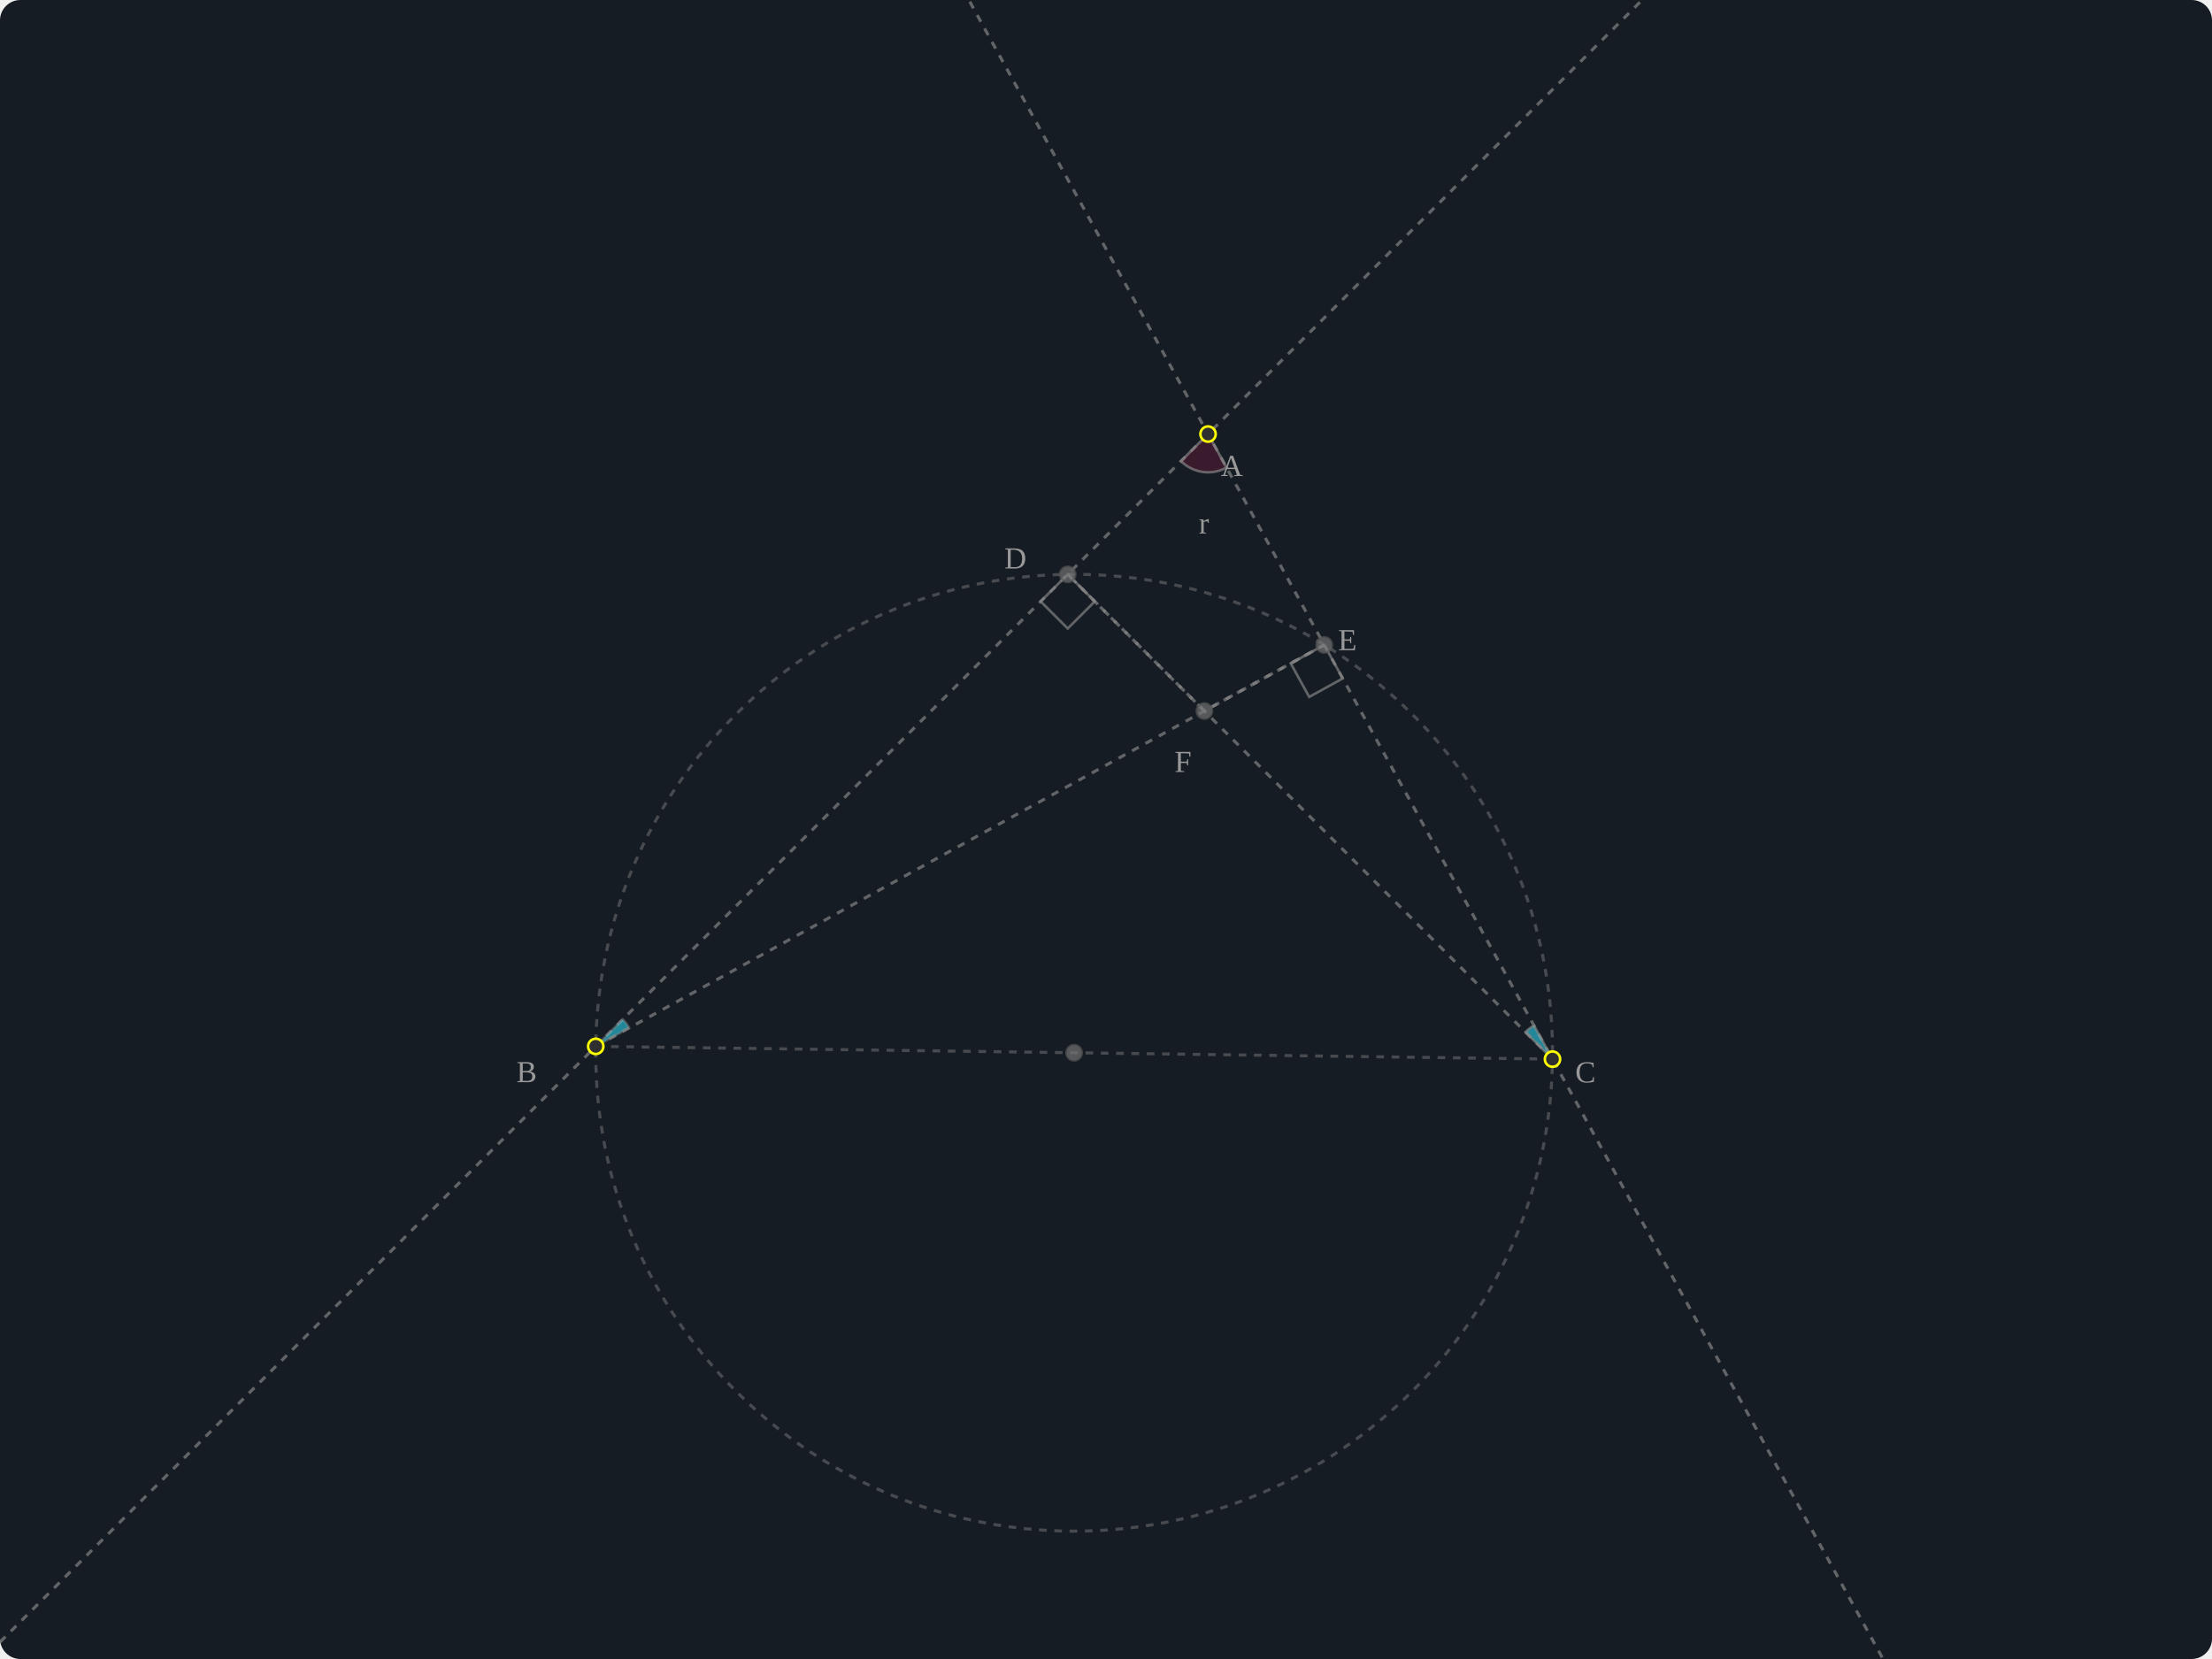
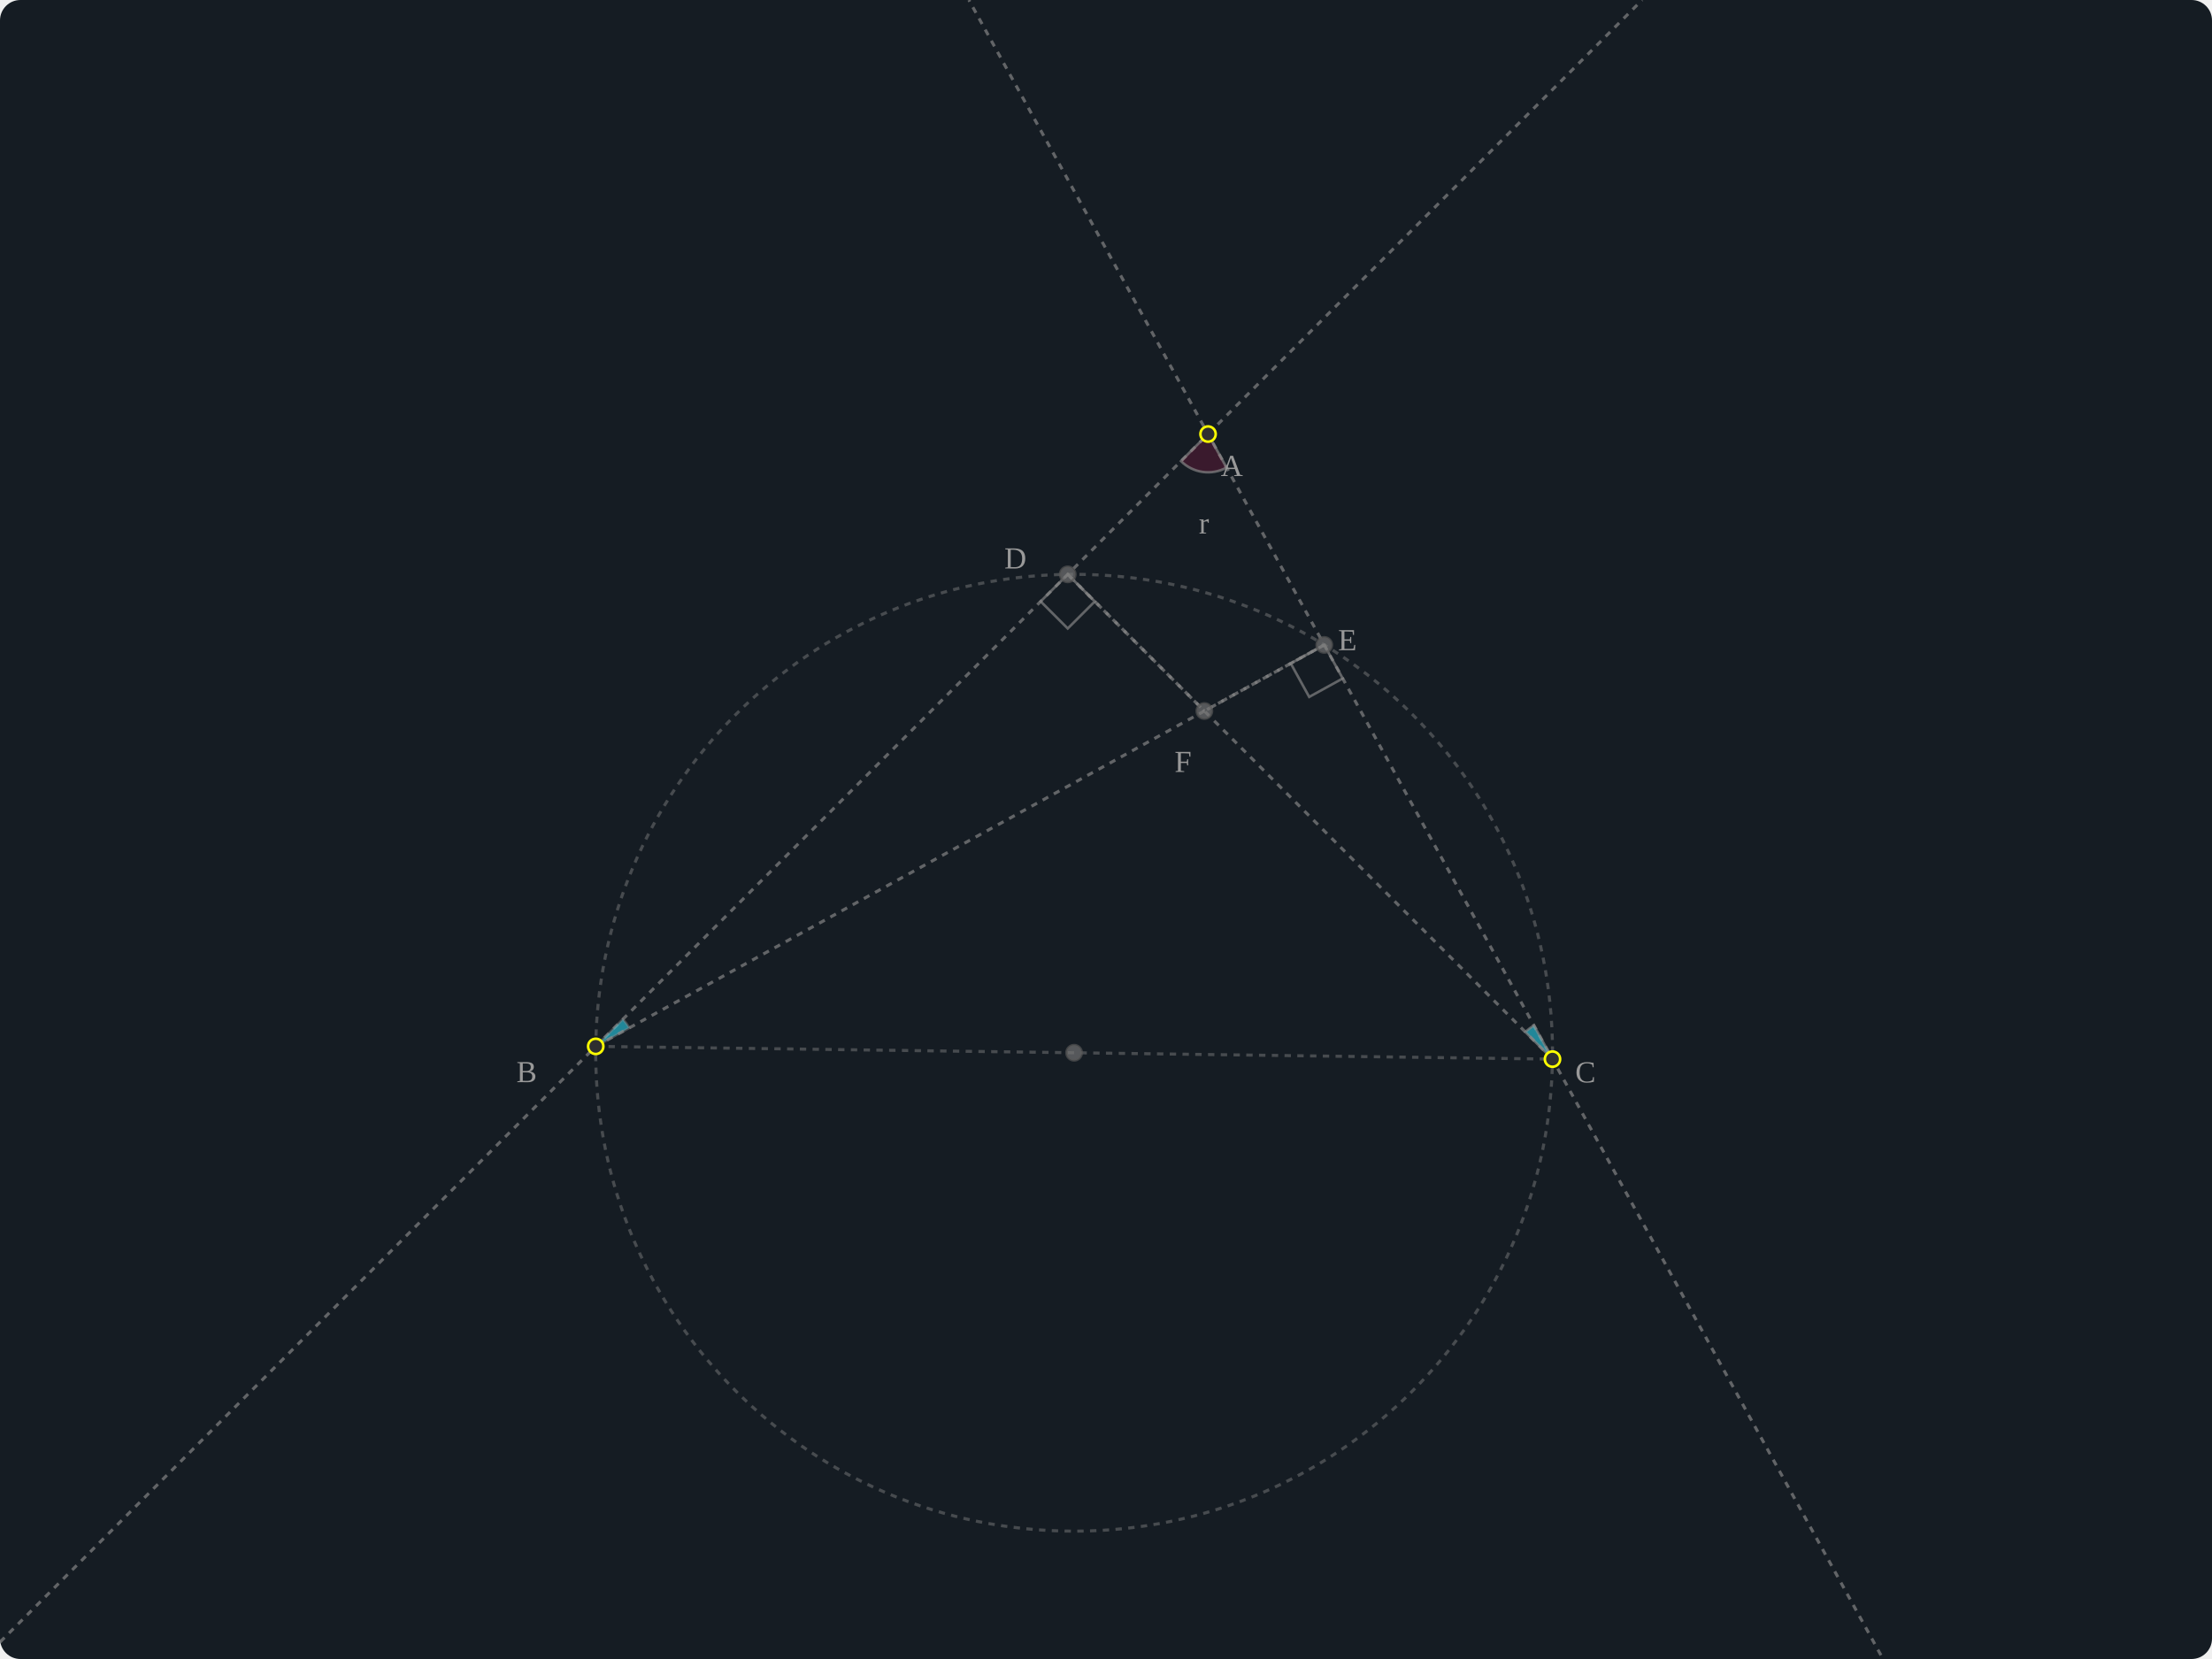
<svg xmlns="http://www.w3.org/2000/svg" xmlns:html="http://www.w3.org/1999/xhtml" xmlns:ns1="https://svgjs.com/svgjs" version="1.1" width="867" height="650.25" viewBox="0 0 867 650.25">
  <g transform="matrix(1,0,0,-1,433.5,325.125)">
    <rect width="867" height="650.25" class="fsg-board" fill="#ffffff00" rx="8" ry="8" x="-433.5" y="-325.125" />
    <rect width="0" height="0" class="fsg-ui-select-box" x="-69.5" y="55" />
    <circle r="187.517" cx="-12.5" cy="-87.5" class="circle dashed" fill="none" stroke="#88888870" fsg_shape="true" fsg-no="15" fsg-refs="14,8" />
    <line x1="-433.5" y1="-318.5" x2="210.125" y2="325.125" class="line dashed" stroke="#888888aa" fsg_shape="true" fsg-no="7" fsg-refs="5,6" />
    <line x1="330.285" y1="-371.814" x2="-53.742" y2="325.125" class="line dashed" stroke="#888888aa" fsg_shape="true" fsg-no="9" fsg-refs="8,5" />
-     <path d="M 29.393 144.393 A 15 15 0 0 1 47.239 141.862 L 40 155 Z" class="angle" fill="#ff0f6328" stroke="#888888aa" label="r" large_arc="false" fsg_shape="true" fsg-no="17" fsg-refs="6,5,8" />
+     <path d="M 29.393 144.393 A 15 15 0 0 1 47.239 141.862 L 40 155 Z" class="angle" fill="#ff0f6328" stroke="#888888aa" large_arc="false" fsg_shape="true" fsg-no="17" fsg-refs="6,5,8" fsg-text="r" />
    <path d="M -189.393 -74.393 A 15 15 0 0 0 -186.862 -77.761 L -200 -85 Z" class="angle" fill="#2be3ff89" stroke="#88888870" fsg_shape="true" fsg-no="18" fsg-refs="5,6,10" />
    <path d="M 167.761 -76.862 A 15 15 0 0 1 164.393 -79.393 L 175 -90 Z" class="angle" fill="#2be3ff89" stroke="#888888aa" fsg_shape="true" fsg-no="19" fsg-refs="5,8,12" />
-     <circle r="3" cx="40" cy="155" class="point" stroke="#888888aa" label="A" fsg-no="5" />
+     <circle r="3" cx="40" cy="155" class="point" stroke="#888888aa" fsg-no="5" fsg-text="A" />
    <line x1="-200" y1="-85" x2="85.546" y2="72.342" class="edge dashed" stroke="#888888aa" fsg_shape="true" fsg-no="11" fsg-refs="6,10" />
    <line x1="-200" y1="-85" x2="175" y2="-90" class="edge dashed" stroke="#88888870" fsg_shape="true" fsg-no="20" fsg-refs="6,8" />
    <path d="M -15 100 L -25.607 89.393 L -15 78.787 L -4.393 89.393 Z" class="angle" fill="none" stroke="#888888aa" fsg_shape="true" fsg-no="21" fsg-refs="6,12,8" />
    <path d="M 85.546 72.342 L 72.409 65.103 L 79.648 51.965 L 92.785 59.204 Z" class="angle" fill="none" stroke="#888888aa" large_arc="false" fsg_shape="true" fsg-no="22" fsg-refs="6,10,8" />
-     <circle r="3" cx="-200" cy="-85" class="point" stroke="#888888aa" label="B" fsg-no="6" />
+     <circle r="3" cx="-200" cy="-85" class="point" stroke="#888888aa" fsg-no="6" fsg-text="B" />
    <line x1="175" y1="-90" x2="-15" y2="100" class="edge dashed" stroke="#888888aa" fsg_shape="true" fsg-no="13" fsg-refs="8,12" />
-     <circle r="3" cx="175" cy="-90" class="point" stroke="#888888aa" label="C" fsg-no="8" />
+     <circle r="3" cx="175" cy="-90" class="point" stroke="#888888aa" fsg-no="8" fsg-text="C" />
    <text class="label" offset_x="5" offset_y="5" transform="matrix(1,0,0,-1,0,0)" x="45" y="-159.344" fsg-of="5" ns1:data="{&quot;leading&quot;:&quot;1.3&quot;}">
      <tspan dy="20.8" x="45" ns1:data="{&quot;leading&quot;:&quot;1.3&quot;,&quot;newLined&quot;:true}">A</tspan>
    </text>
    <text class="label" offset_x="-31.078" offset_y="3" transform="matrix(1,0,0,-1,0,0)" x="-231.078" y="78.234" fsg-of="6" ns1:data="{&quot;leading&quot;:&quot;1.3&quot;}">
      <tspan dy="20.8" x="-231.078" ns1:data="{&quot;leading&quot;:&quot;1.3&quot;,&quot;newLined&quot;:true}">B</tspan>
    </text>
    <text class="label" offset_x="8.906" offset_y="-2.156" transform="matrix(1,0,0,-1,0,0)" x="183.914" y="78.336" fsg-of="8" ns1:data="{&quot;leading&quot;:&quot;1.3&quot;}">
      <tspan dy="20.8" x="183.914" ns1:data="{&quot;leading&quot;:&quot;1.3&quot;,&quot;newLined&quot;:true}">C</tspan>
    </text>
    <line x1="85.546" y1="72.342" x2="38.553" y2="46.447" class="edge dashed" stroke="#888888aa" fsg_shape="true" fsg-no="24" fsg-refs="10,16" />
-     <circle r="3" cx="85.546" cy="72.342" class="intersect-point" index="0" label="E" fsg-no="10" fsg-refs="9,6" />
+     <circle r="3" cx="85.546" cy="72.342" class="intersect-point" index="0" fsg-no="10" fsg-refs="9,6" fsg-text="E" />
    <line x1="-15" y1="100" x2="38.553" y2="46.447" class="edge dashed" stroke="#888888aa" fsg_shape="true" fsg-no="23" fsg-refs="12,16" />
-     <circle r="3" cx="-15" cy="100" class="intersect-point" index="0" label="D" fsg-no="12" fsg-refs="7,8" />
+     <circle r="3" cx="-15" cy="100" class="intersect-point" index="0" fsg-no="12" fsg-refs="7,8" fsg-text="D" />
    <text class="label" offset_x="-24.845" offset_y="-13.344" transform="matrix(1,0,0,-1,0,0)" x="-39.834" y="-123.115" fsg-of="12" ns1:data="{&quot;leading&quot;:&quot;1.3&quot;}">
      <tspan dy="20.8" x="-39.834" ns1:data="{&quot;leading&quot;:&quot;1.3&quot;,&quot;newLined&quot;:true}">D</tspan>
    </text>
    <text class="label" offset_x="5.405" offset_y="-8.945" transform="matrix(1,0,0,-1,0,0)" x="90.966" y="-91.065" fsg-of="10" ns1:data="{&quot;leading&quot;:&quot;1.3&quot;}">
      <tspan dy="20.8" x="90.966" ns1:data="{&quot;leading&quot;:&quot;1.3&quot;,&quot;newLined&quot;:true}">E</tspan>
    </text>
    <circle r="3" cx="-12.5" cy="-87.5" class="mid-point" fsg-no="14" fsg-refs="6,8" />
-     <circle r="3" cx="38.553" cy="46.447" class="intersect-point" index="0" label="F" fsg-no="16" fsg-refs="13,11" />
+     <circle r="3" cx="38.553" cy="46.447" class="intersect-point" index="0" fsg-no="16" fsg-refs="13,11" fsg-text="F" />
    <text class="label" offset_x="-11.711" offset_y="12.863" transform="matrix(1,0,0,-1,0,0)" x="26.855" y="-43.348" fsg-of="16" ns1:data="{&quot;leading&quot;:&quot;1.3&quot;}">
      <tspan dy="20.8" x="26.855" ns1:data="{&quot;leading&quot;:&quot;1.3&quot;,&quot;newLined&quot;:true}">F</tspan>
    </text>
    <text class="label" offset_x="-3.617" offset_y="15.484" transform="matrix(1,0,0,-1,0,0)" x="36.391" y="-136.805" fsg-of="17" ns1:data="{&quot;leading&quot;:&quot;1.3&quot;}">
      <tspan dy="20.8" x="36.391" ns1:data="{&quot;leading&quot;:&quot;1.3&quot;,&quot;newLined&quot;:true}">r</tspan>
    </text>
  </g>
  <defs>
    <style>
svg {
  user-select: none;
  -webkit-user-select: none;
}

svg .fsg-board {
  fill: #151c23;
}

svg .fsg-ui-select-box {
  stroke-width: 0.5;
  fill: none;
}

svg .menu {
  font: 0.9em Roboto, Helvetica, Sans-Serif, Times, serif, monospace;
}

svg .menu_title {
  fill: #aaa;
  font-family: Georgia, 'Times New Roman', Times, serif;
}

svg .menu_item {
  font-weight: 300;
  fill: #888;
}

svg .menu_item:hover {
  fill: #fff;
  cursor: pointer;
}

svg *[fsg_hidden] {
  visibility: hidden;
}

svg *[fsg_shape]:hover {
  stroke: #fff;
}

svg .dashed {
-   stroke-dasharray: 3;
+   stroke-dasharray: 2.5 2.5;
+   stroke-width: 1.2;
+ }
+ 
+ svg .dashed2 {
+   stroke-dasharray: 6 3;
+   stroke-width: 1.2;
+ }
+ 
+ svg .dashed3 {
+   stroke-dasharray: 5 5;
+   stroke-width: 1.2;
+ }
+ 
+ svg .dashed4 {
+   stroke-dasharray: 3 2 8;
  stroke-width: 1.2;
}

svg .axis-x, svg .axis-y {
  stroke: #555; 
  stroke-width: 1.2;
}

svg .vector-marker-start, svg .vector-marker-end {
  fill: #999;
}

svg .point {
  fill: #2f2f2f;
  stroke: #ff0;
}

svg .pin-point {
  fill: #777777aa;
  stroke: #ff0;
}

svg .mid-point, svg .intersect-point {
  fill: #777777aa;
  stroke: #565656aa;
}

svg .point:hover, svg .pin-point:hover {
  cursor: grab;
}

svg .mid-point:hover, svg .intersect-point:hover {
  cursor: pointer;
}

svg g, svg div, svg foreignObject, svg span {
  position: relative;
}

svg span.base {
  position: relative !important;
}

svg .latex-container {
  width: max-content;
  height: max-content;
  position: fixed; /* important for Safari */
}

svg .latex,
svg .label {
  color: #999;
  fill: #999;
  font-family: 'KaTeX_Math', 'Times New Roman', Times, serif;
}

svg .length-marker,
svg .angle-marker {
  fill: none
}
</style>
    <html:link rel="stylesheet" href="https://rintaroutw.github.io/fsg/style/runtime.css" />
    <html:link rel="stylesheet" href="https://cdn.jsdelivr.net/npm/katex@0.12.0/dist/katex.min.css" />
    <marker markerWidth="6" markerHeight="6" refX="3" refY="3" viewBox="0 0 6 6" orient="auto" class="vector-start-marker">
      <circle r="3" cx="3" cy="3" class="vector-marker-start" />
    </marker>
    <marker markerWidth="10" markerHeight="6" refX="10" refY="3" viewBox="0 0 10 6" orient="auto" class="vector-end-marker" id="SvgjsMarker1000">
      <polygon points="0 0, 10 3, 0 6" stroke-width="1" class="vector-marker-end" />
    </marker>
  </defs>
</svg>
